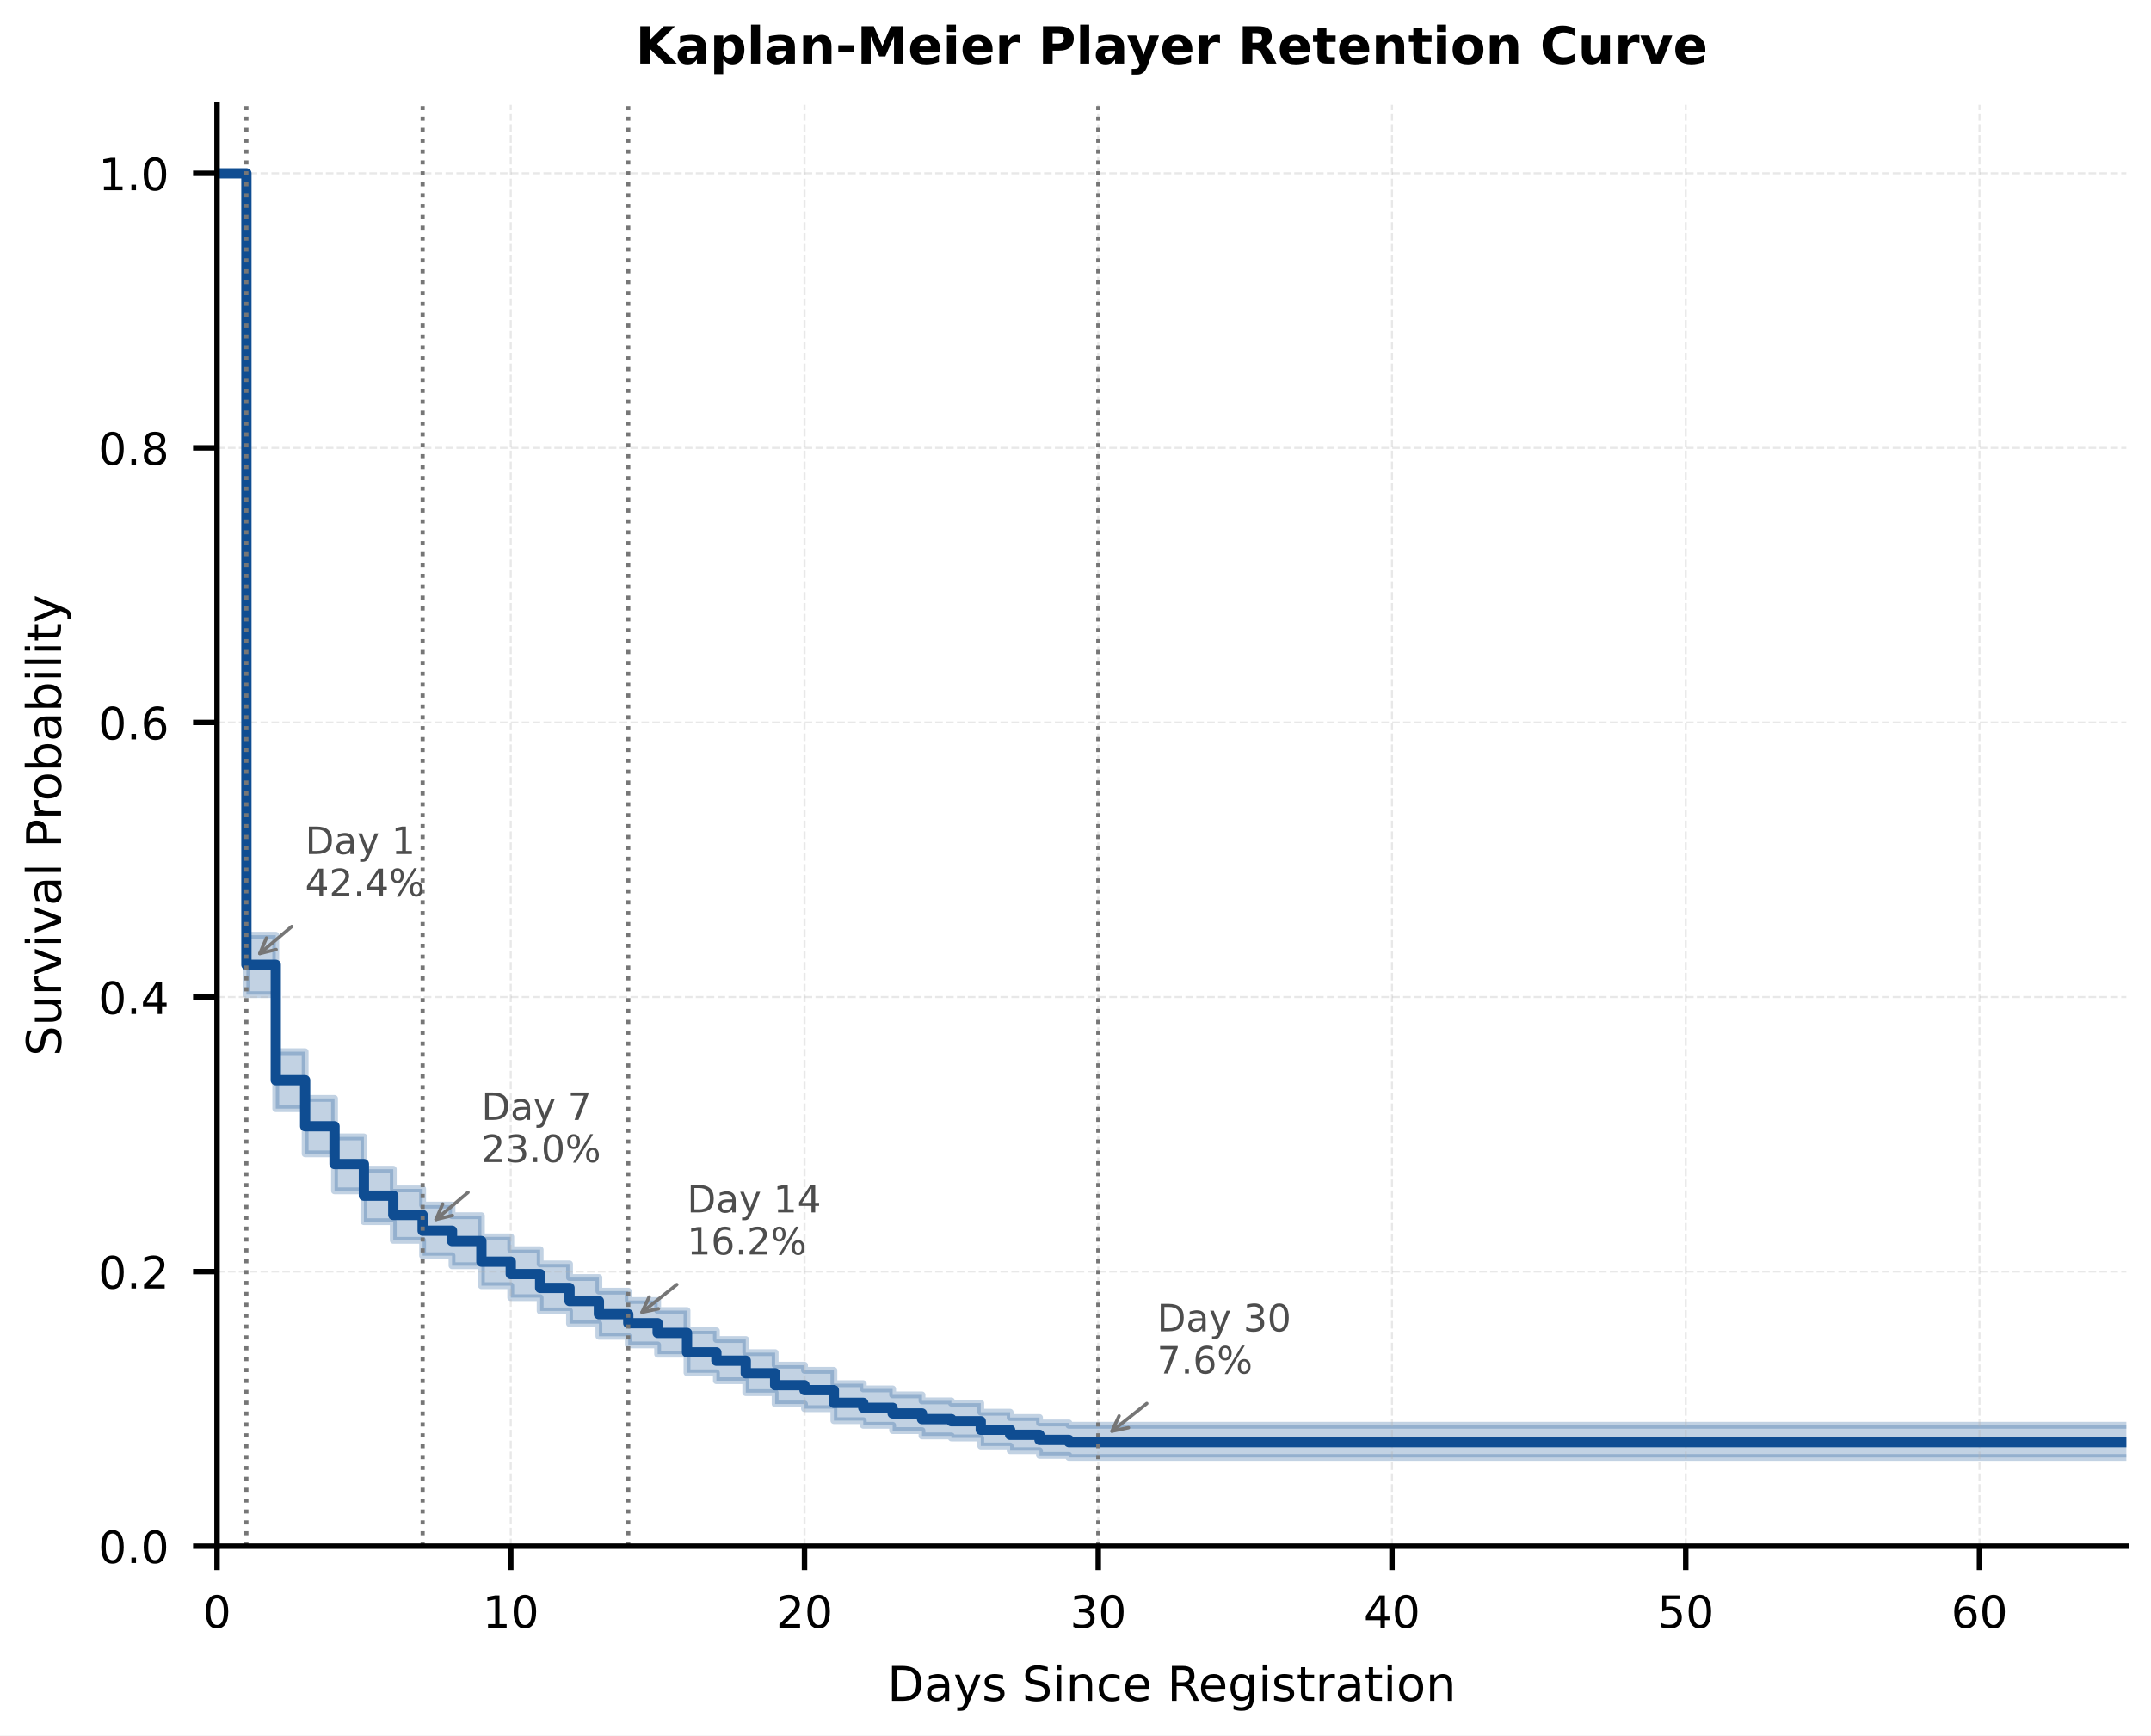
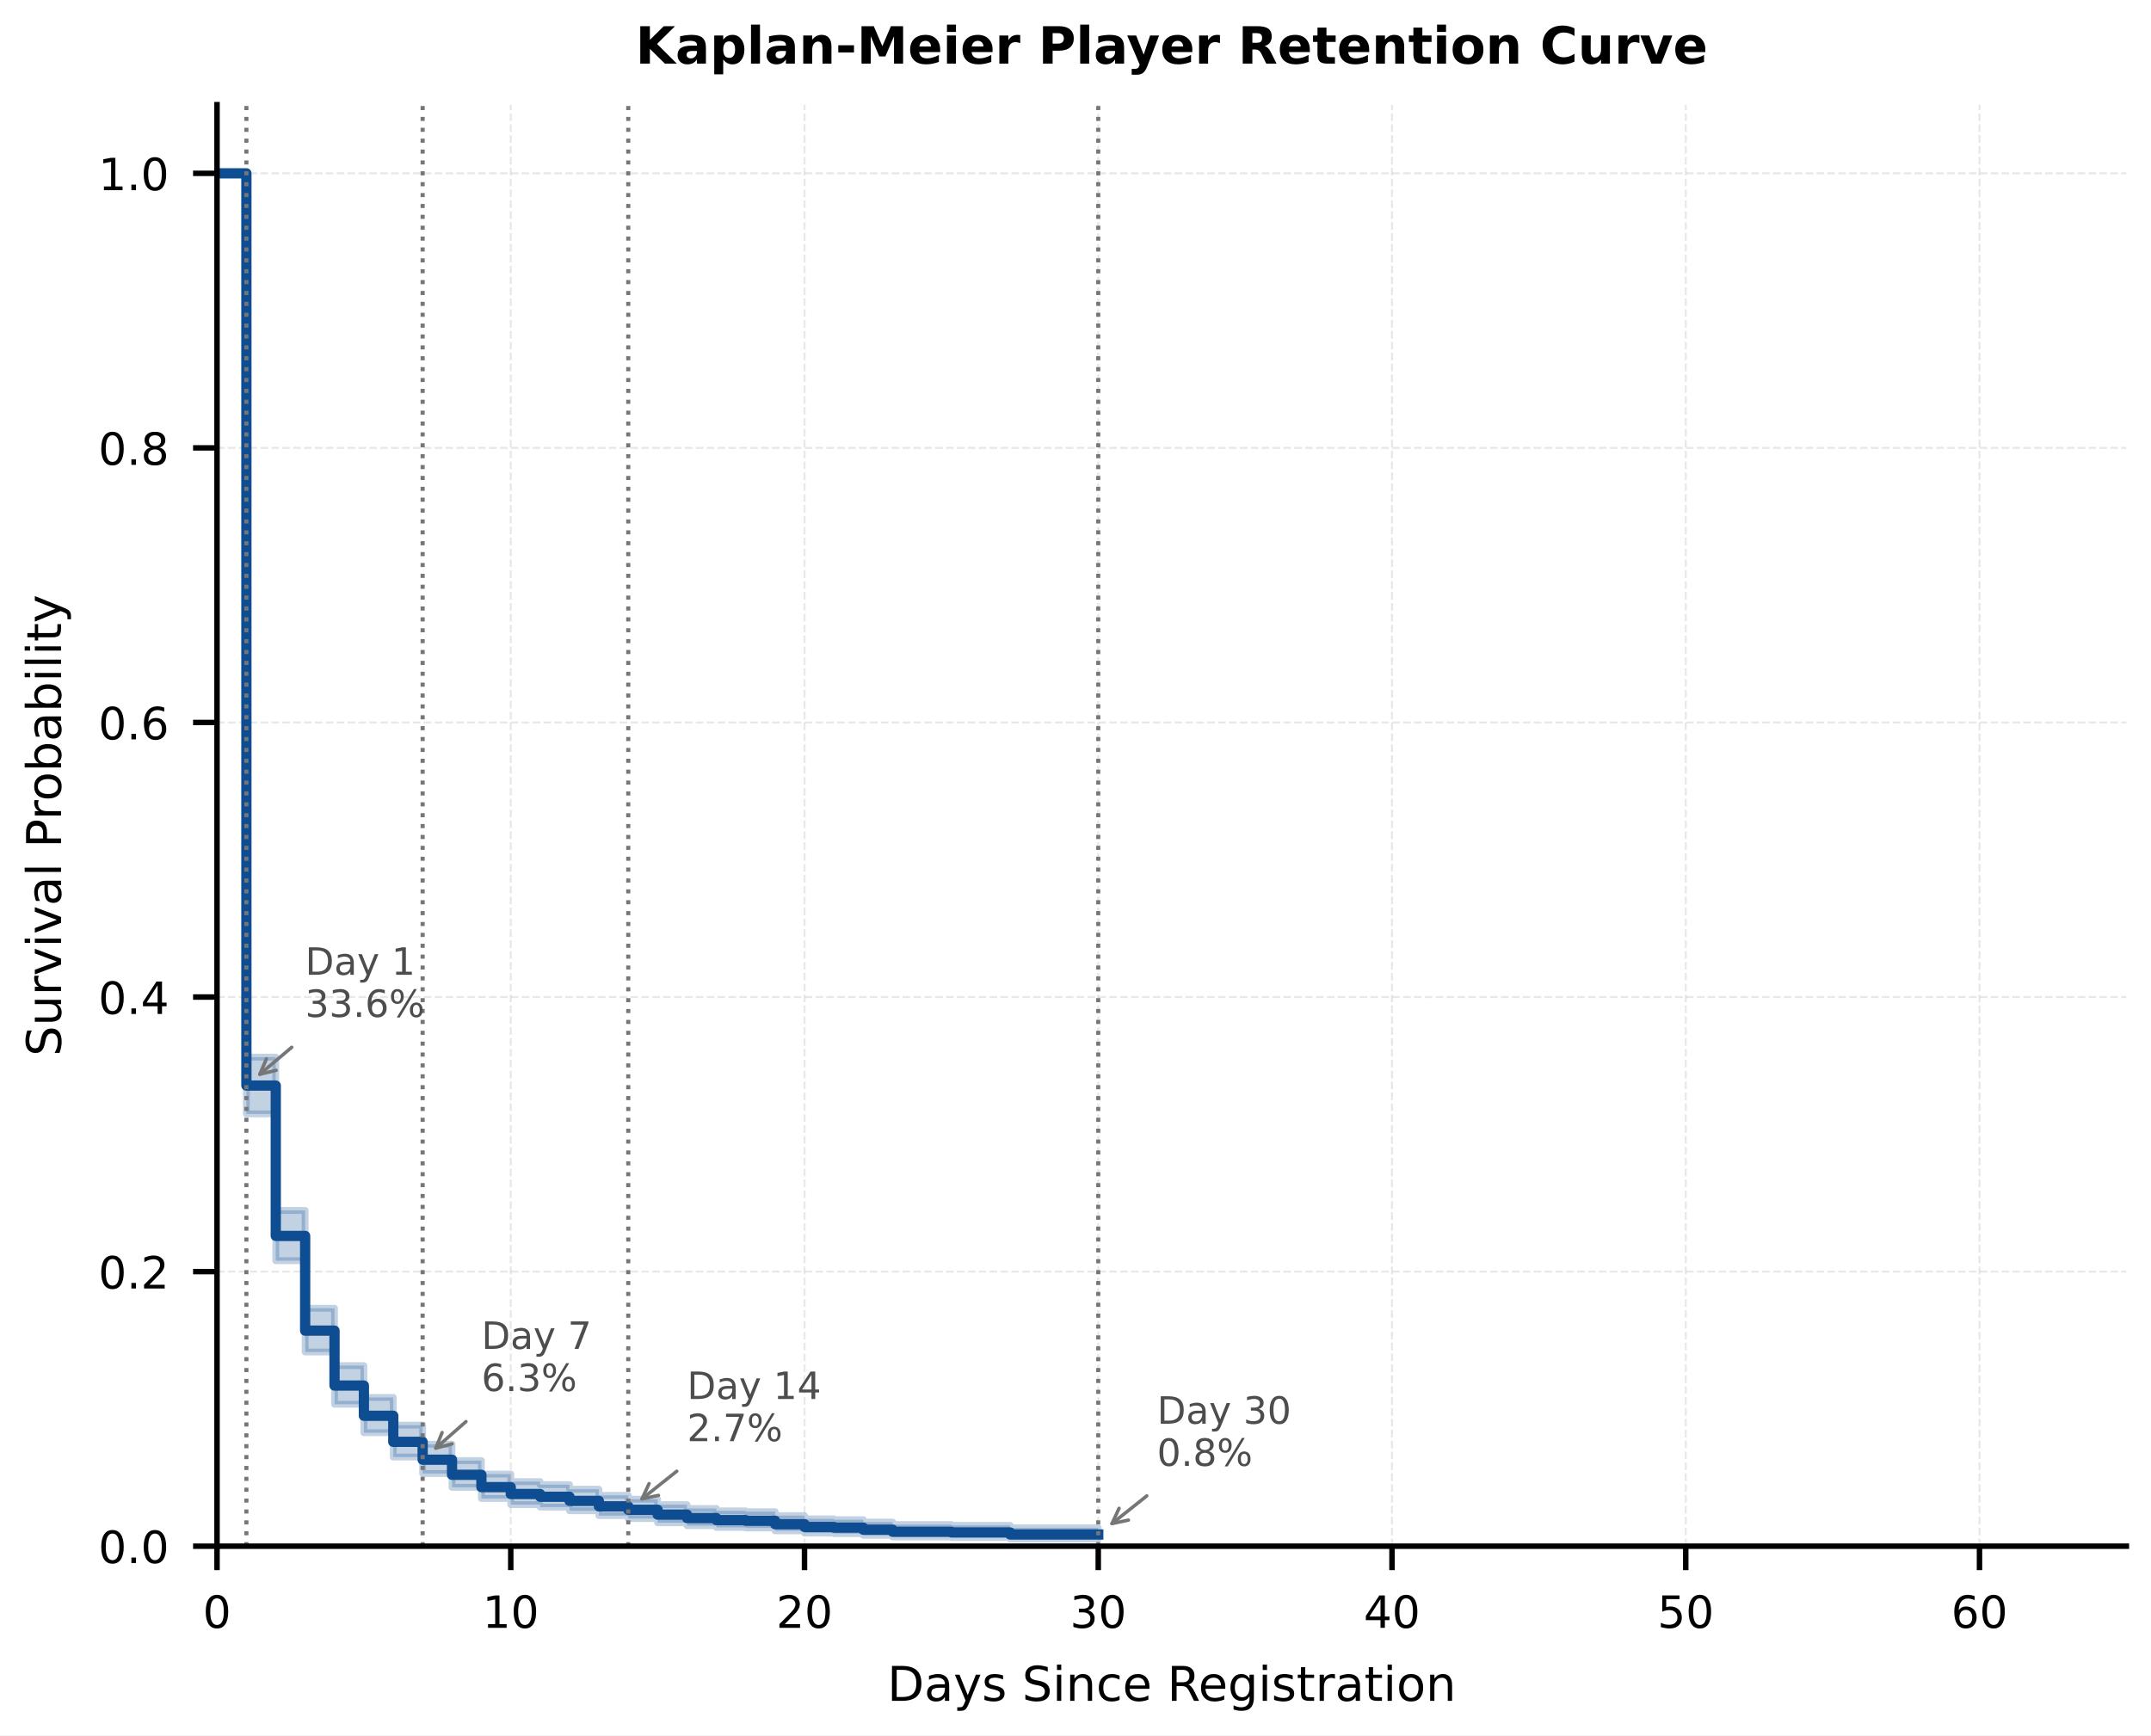
<svg xmlns="http://www.w3.org/2000/svg" xmlns:xlink="http://www.w3.org/1999/xlink" width="314.312pt" height="253.636pt" viewBox="0 0 314.312 253.636" version="1.1">
  <defs>
    <style type="text/css">*{stroke-linejoin: round; stroke-linecap: butt}</style>
  </defs>
  <g id="figure_1">
    <g id="patch_1">
      <path d="M 0 253.636  L 314.312 253.636  L 314.312 0  L 0 0  z " style="fill: #ffffff" />
    </g>
    <g id="axes_1">
      <g id="patch_2">
        <path d="M 31.712 225.971  L 310.712 225.971  L 310.712 15.299  L 31.712 15.299  z " style="fill: #ffffff" />
      </g>
      <g id="FillBetweenPolyCollection_1">
-         <path d="M 31.712 25.331  L 31.712 25.331  L 36.004 25.331  L 36.004 145.361  L 40.296 145.361  L 40.296 162.026  L 44.589 162.026  L 44.589 168.632  L 48.881 168.632  L 48.881 174.036  L 53.173 174.036  L 53.173 178.542  L 57.466 178.542  L 57.466 181.277  L 61.758 181.277  L 61.758 183.52  L 66.05 183.52  L 66.05 184.981  L 70.342 184.981  L 70.342 187.897  L 74.635 187.897  L 74.635 189.647  L 78.927 189.647  L 78.927 191.594  L 83.219 191.594  L 83.219 193.445  L 87.512 193.445  L 87.512 195.293  L 91.804 195.293  L 91.804 196.555  L 96.096 196.555  L 96.096 197.911  L 100.389 197.911  L 100.389 200.627  L 104.681 200.627  L 104.681 201.787  L 108.973 201.787  L 108.973 203.531  L 113.266 203.531  L 113.266 205.188  L 117.558 205.188  L 117.558 205.871  L 121.85 205.871  L 121.85 207.625  L 126.142 207.625  L 126.142 208.305  L 130.435 208.305  L 130.435 209.081  L 134.727 209.081  L 134.727 209.86  L 139.019 209.86  L 139.019 210.152  L 143.312 210.152  L 143.312 211.323  L 147.604 211.323  L 147.604 212.009  L 151.896 212.009  L 151.896 212.703  L 156.189 212.703  L 156.189 213  L 160.481 213  L 160.481 213  L 164.773 213  L 164.773 213  L 169.066 213  L 169.066 213  L 173.358 213  L 173.358 213  L 177.65 213  L 177.65 213  L 181.942 213  L 181.942 213  L 186.235 213  L 186.235 213  L 194.819 213  L 194.819 213  L 199.112 213  L 199.112 213  L 203.404 213  L 203.404 213  L 207.696 213  L 207.696 213  L 211.989 213  L 211.989 213  L 216.281 213  L 216.281 213  L 220.573 213  L 220.573 213  L 224.866 213  L 224.866 213  L 229.158 213  L 229.158 213  L 233.45 213  L 233.45 213  L 237.742 213  L 237.742 213  L 242.035 213  L 242.035 213  L 246.327 213  L 246.327 213  L 254.912 213  L 254.912 213  L 259.204 213  L 259.204 213  L 263.496 213  L 263.496 213  L 267.789 213  L 267.789 213  L 272.081 213  L 272.081 213  L 276.373 213  L 276.373 213  L 280.666 213  L 280.666 213  L 284.958 213  L 284.958 213  L 289.25 213  L 289.25 213  L 293.542 213  L 293.542 213  L 297.835 213  L 297.835 213  L 302.127 213  L 302.127 213  L 306.419 213  L 306.419 213  L 310.712 213  L 310.712 213  L 315.004 213  L 315.004 213  L 319.296 213  L 319.296 213  L 323.589 213  L 323.589 213  L 332.173 213  L 332.173 213  L 340.758 213  L 340.758 213  L 353.635 213  L 353.635 213  L 362.219 213  L 362.219 213  L 370.804 213  L 370.804 213  L 375.096 213  L 375.096 213  L 379.389 213  L 379.389 213  L 383.681 213  L 383.681 213  L 387.973 213  L 387.973 213  L 409.435 213  L 409.435 213  L 413.727 213  L 413.727 213  L 418.019 213  L 418.019 213  L 418.019 208.301  L 418.019 208.301  L 418.019 208.301  L 413.727 208.301  L 413.727 208.301  L 409.435 208.301  L 409.435 208.301  L 387.973 208.301  L 387.973 208.301  L 383.681 208.301  L 383.681 208.301  L 379.389 208.301  L 379.389 208.301  L 375.096 208.301  L 375.096 208.301  L 370.804 208.301  L 370.804 208.301  L 362.219 208.301  L 362.219 208.301  L 353.635 208.301  L 353.635 208.301  L 340.758 208.301  L 340.758 208.301  L 332.173 208.301  L 332.173 208.301  L 323.589 208.301  L 323.589 208.301  L 319.296 208.301  L 319.296 208.301  L 315.004 208.301  L 315.004 208.301  L 310.712 208.301  L 310.712 208.301  L 306.419 208.301  L 306.419 208.301  L 302.127 208.301  L 302.127 208.301  L 297.835 208.301  L 297.835 208.301  L 293.542 208.301  L 293.542 208.301  L 289.25 208.301  L 289.25 208.301  L 284.958 208.301  L 284.958 208.301  L 280.666 208.301  L 280.666 208.301  L 276.373 208.301  L 276.373 208.301  L 272.081 208.301  L 272.081 208.301  L 267.789 208.301  L 267.789 208.301  L 263.496 208.301  L 263.496 208.301  L 259.204 208.301  L 259.204 208.301  L 254.912 208.301  L 254.912 208.301  L 246.327 208.301  L 246.327 208.301  L 242.035 208.301  L 242.035 208.301  L 237.742 208.301  L 237.742 208.301  L 233.45 208.301  L 233.45 208.301  L 229.158 208.301  L 229.158 208.301  L 224.866 208.301  L 224.866 208.301  L 220.573 208.301  L 220.573 208.301  L 216.281 208.301  L 216.281 208.301  L 211.989 208.301  L 211.989 208.301  L 207.696 208.301  L 207.696 208.301  L 203.404 208.301  L 203.404 208.301  L 199.112 208.301  L 199.112 208.301  L 194.819 208.301  L 194.819 208.301  L 186.235 208.301  L 186.235 208.301  L 181.942 208.301  L 181.942 208.301  L 177.65 208.301  L 177.65 208.301  L 173.358 208.301  L 173.358 208.301  L 169.066 208.301  L 169.066 208.301  L 164.773 208.301  L 164.773 208.301  L 160.481 208.301  L 160.481 208.301  L 156.189 208.301  L 156.189 207.961  L 151.896 207.961  L 151.896 207.17  L 147.604 207.17  L 147.604 206.39  L 143.312 206.39  L 143.312 205.063  L 139.019 205.063  L 139.019 204.734  L 134.727 204.734  L 134.727 203.857  L 130.435 203.857  L 130.435 202.985  L 126.142 202.985  L 126.142 202.224  L 121.85 202.224  L 121.85 200.271  L 117.558 200.271  L 117.558 199.513  L 113.266 199.513  L 113.266 197.683  L 108.973 197.683  L 108.973 195.766  L 104.681 195.766  L 104.681 194.494  L 100.389 194.494  L 100.389 191.535  L 96.096 191.535  L 96.096 190.064  L 91.804 190.064  L 91.804 188.699  L 87.512 188.699  L 87.512 186.708  L 83.219 186.708  L 83.219 184.721  L 78.927 184.721  L 78.927 182.638  L 74.635 182.638  L 74.635 180.77  L 70.342 180.77  L 70.342 177.671  L 66.05 177.671  L 66.05 176.124  L 61.758 176.124  L 61.758 173.755  L 57.466 173.755  L 57.466 170.876  L 53.173 170.876  L 53.173 166.157  L 48.881 166.157  L 48.881 160.532  L 44.589 160.532  L 44.589 153.702  L 40.296 153.702  L 40.296 136.675  L 36.004 136.675  L 36.004 25.331  L 31.712 25.331  z " clip-path="url(#p478eb7faa4)" style="fill: #0f4d92; fill-opacity: 0.25; stroke: #0f4d92; stroke-opacity: 0.25" />
+         <defs>
+           <path id="m03397ed408" d="M 31.712 -228.305  L 31.712 -228.305  L 36.004 -228.305  L 36.004 -90.842  L 40.296 -90.842  L 40.296 -69.384  L 44.589 -69.384  L 44.589 -56.043  L 48.881 -56.043  L 48.881 -48.406  L 53.173 -48.406  L 53.173 -44.249  L 57.466 -44.249  L 57.466 -40.693  L 61.758 -40.693  L 61.758 -38.284  L 66.05 -38.284  L 66.05 -36.266  L 70.342 -36.266  L 70.342 -34.633  L 74.635 -34.633  L 74.635 -33.735  L 78.927 -33.735  L 78.927 -33.377  L 83.219 -33.377  L 83.219 -32.844  L 87.512 -32.844  L 87.512 -32.139  L 91.804 -32.139  L 91.804 -31.702  L 96.096 -31.702  L 96.096 -31.095  L 100.389 -31.095  L 100.389 -30.667  L 104.681 -30.667  L 104.681 -30.412  L 108.973 -30.412  L 108.973 -30.328  L 113.266 -30.328  L 113.266 -29.909  L 117.558 -29.909  L 117.558 -29.579  L 121.85 -29.579  L 121.85 -29.497  L 126.142 -29.497  L 126.142 -29.254  L 130.435 -29.254  L 130.435 -29.014  L 139.019 -29.014  L 139.019 -28.935  L 147.604 -28.935  L 147.604 -28.702  L 160.481 -28.702  L 160.481 -28.702  L 160.481 -30.342  L 160.481 -30.342  L 160.481 -30.342  L 147.604 -30.342  L 147.604 -30.707  L 139.019 -30.707  L 139.019 -30.828  L 130.435 -30.828  L 130.435 -31.187  L 126.142 -31.187  L 126.142 -31.543  L 121.85 -31.543  L 121.85 -31.661  L 117.558 -31.661  L 117.558 -32.13  L 113.266 -32.13  L 113.266 -32.71  L 108.973 -32.71  L 108.973 -32.825  L 104.681 -32.825  L 104.681 -33.17  L 100.389 -33.17  L 100.389 -33.741  L 96.096 -33.741  L 96.096 -34.535  L 91.804 -34.535  L 91.804 -35.097  L 87.512 -35.097  L 87.512 -35.992  L 83.219 -35.992  L 83.219 -36.659  L 78.927 -36.659  L 78.927 -37.102  L 74.635 -37.102  L 74.635 -38.204  L 70.342 -38.204  L 70.342 -40.173  L 66.05 -40.173  L 66.05 -42.558  L 61.758 -42.558  L 61.758 -45.353  L 57.466 -45.353  L 57.466 -49.404  L 53.173 -49.404  L 53.173 -54.056  L 48.881 -54.056  L 48.881 -62.438  L 44.589 -62.438  L 44.589 -76.734  L 40.296 -76.734  L 40.296 -99.141  L 36.004 -99.141  L 36.004 -228.305  L 31.712 -228.305  z " style="stroke: #0f4d92; stroke-opacity: 0.25" />
+         </defs>
+         <g clip-path="url(#p567c8b2970)">
+           <use xlink:href="#m03397ed408" x="0" y="253.636" style="fill: #0f4d92; fill-opacity: 0.25; stroke: #0f4d92; stroke-opacity: 0.25" />
+         </g>
      </g>
      <g id="matplotlib.axis_1">
        <g id="xtick_1">
          <g id="line2d_1">
-             <path d="M 31.712 225.971  L 31.712 15.299  " clip-path="url(#p478eb7faa4)" style="fill: none; stroke-dasharray: 1.11,0.48; stroke-dashoffset: 0; stroke: #b0b0b0; stroke-opacity: 0.3; stroke-width: 0.3" />
+             <path d="M 31.712 225.971  L 31.712 15.299  " clip-path="url(#p567c8b2970)" style="fill: none; stroke-dasharray: 1.11,0.48; stroke-dashoffset: 0; stroke: #b0b0b0; stroke-opacity: 0.3; stroke-width: 0.3" />
          </g>
          <g id="line2d_2">
            <defs>
-               <path id="me73dbfdead" d="M 0 0  L 0 3.5  " style="stroke: #000000; stroke-width: 0.8" />
+               <path id="m02f25d358c" d="M 0 0  L 0 3.5  " style="stroke: #000000; stroke-width: 0.8" />
            </defs>
            <g>
-               <use xlink:href="#me73dbfdead" x="31.712" y="225.971" style="stroke: #000000; stroke-width: 0.8" />
+               <use xlink:href="#m02f25d358c" x="31.712" y="225.971" style="stroke: #000000; stroke-width: 0.8" />
            </g>
          </g>
          <g id="text_1">
            <text style="font-size: 6.5px; font-family: 'DejaVu Sans', 'Arial', 'Helvetica', sans-serif; text-anchor: middle" x="31.712" y="237.91" transform="rotate(-0 31.71172 237.9098)">0</text>
          </g>
        </g>
        <g id="xtick_2">
          <g id="line2d_3">
-             <path d="M 74.635 225.971  L 74.635 15.299  " clip-path="url(#p478eb7faa4)" style="fill: none; stroke-dasharray: 1.11,0.48; stroke-dashoffset: 0; stroke: #b0b0b0; stroke-opacity: 0.3; stroke-width: 0.3" />
+             <path d="M 74.635 225.971  L 74.635 15.299  " clip-path="url(#p567c8b2970)" style="fill: none; stroke-dasharray: 1.11,0.48; stroke-dashoffset: 0; stroke: #b0b0b0; stroke-opacity: 0.3; stroke-width: 0.3" />
          </g>
          <g id="line2d_4">
            <g>
-               <use xlink:href="#me73dbfdead" x="74.635" y="225.971" style="stroke: #000000; stroke-width: 0.8" />
+               <use xlink:href="#m02f25d358c" x="74.635" y="225.971" style="stroke: #000000; stroke-width: 0.8" />
            </g>
          </g>
          <g id="text_2">
            <text style="font-size: 6.5px; font-family: 'DejaVu Sans', 'Arial', 'Helvetica', sans-serif; text-anchor: middle" x="74.635" y="237.91" transform="rotate(-0 74.6348 237.9098)">10</text>
          </g>
        </g>
        <g id="xtick_3">
          <g id="line2d_5">
-             <path d="M 117.558 225.971  L 117.558 15.299  " clip-path="url(#p478eb7faa4)" style="fill: none; stroke-dasharray: 1.11,0.48; stroke-dashoffset: 0; stroke: #b0b0b0; stroke-opacity: 0.3; stroke-width: 0.3" />
+             <path d="M 117.558 225.971  L 117.558 15.299  " clip-path="url(#p567c8b2970)" style="fill: none; stroke-dasharray: 1.11,0.48; stroke-dashoffset: 0; stroke: #b0b0b0; stroke-opacity: 0.3; stroke-width: 0.3" />
          </g>
          <g id="line2d_6">
            <g>
-               <use xlink:href="#me73dbfdead" x="117.558" y="225.971" style="stroke: #000000; stroke-width: 0.8" />
+               <use xlink:href="#m02f25d358c" x="117.558" y="225.971" style="stroke: #000000; stroke-width: 0.8" />
            </g>
          </g>
          <g id="text_3">
            <text style="font-size: 6.5px; font-family: 'DejaVu Sans', 'Arial', 'Helvetica', sans-serif; text-anchor: middle" x="117.558" y="237.91" transform="rotate(-0 117.5579 237.9098)">20</text>
          </g>
        </g>
        <g id="xtick_4">
          <g id="line2d_7">
-             <path d="M 160.481 225.971  L 160.481 15.299  " clip-path="url(#p478eb7faa4)" style="fill: none; stroke-dasharray: 1.11,0.48; stroke-dashoffset: 0; stroke: #b0b0b0; stroke-opacity: 0.3; stroke-width: 0.3" />
+             <path d="M 160.481 225.971  L 160.481 15.299  " clip-path="url(#p567c8b2970)" style="fill: none; stroke-dasharray: 1.11,0.48; stroke-dashoffset: 0; stroke: #b0b0b0; stroke-opacity: 0.3; stroke-width: 0.3" />
          </g>
          <g id="line2d_8">
            <g>
-               <use xlink:href="#me73dbfdead" x="160.481" y="225.971" style="stroke: #000000; stroke-width: 0.8" />
+               <use xlink:href="#m02f25d358c" x="160.481" y="225.971" style="stroke: #000000; stroke-width: 0.8" />
            </g>
          </g>
          <g id="text_4">
            <text style="font-size: 6.5px; font-family: 'DejaVu Sans', 'Arial', 'Helvetica', sans-serif; text-anchor: middle" x="160.481" y="237.91" transform="rotate(-0 160.481 237.9098)">30</text>
          </g>
        </g>
        <g id="xtick_5">
          <g id="line2d_9">
-             <path d="M 203.404 225.971  L 203.404 15.299  " clip-path="url(#p478eb7faa4)" style="fill: none; stroke-dasharray: 1.11,0.48; stroke-dashoffset: 0; stroke: #b0b0b0; stroke-opacity: 0.3; stroke-width: 0.3" />
+             <path d="M 203.404 225.971  L 203.404 15.299  " clip-path="url(#p567c8b2970)" style="fill: none; stroke-dasharray: 1.11,0.48; stroke-dashoffset: 0; stroke: #b0b0b0; stroke-opacity: 0.3; stroke-width: 0.3" />
          </g>
          <g id="line2d_10">
            <g>
-               <use xlink:href="#me73dbfdead" x="203.404" y="225.971" style="stroke: #000000; stroke-width: 0.8" />
+               <use xlink:href="#m02f25d358c" x="203.404" y="225.971" style="stroke: #000000; stroke-width: 0.8" />
            </g>
          </g>
          <g id="text_5">
            <text style="font-size: 6.5px; font-family: 'DejaVu Sans', 'Arial', 'Helvetica', sans-serif; text-anchor: middle" x="203.404" y="237.91" transform="rotate(-0 203.404 237.9098)">40</text>
          </g>
        </g>
        <g id="xtick_6">
          <g id="line2d_11">
-             <path d="M 246.327 225.971  L 246.327 15.299  " clip-path="url(#p478eb7faa4)" style="fill: none; stroke-dasharray: 1.11,0.48; stroke-dashoffset: 0; stroke: #b0b0b0; stroke-opacity: 0.3; stroke-width: 0.3" />
+             <path d="M 246.327 225.971  L 246.327 15.299  " clip-path="url(#p567c8b2970)" style="fill: none; stroke-dasharray: 1.11,0.48; stroke-dashoffset: 0; stroke: #b0b0b0; stroke-opacity: 0.3; stroke-width: 0.3" />
          </g>
          <g id="line2d_12">
            <g>
-               <use xlink:href="#me73dbfdead" x="246.327" y="225.971" style="stroke: #000000; stroke-width: 0.8" />
+               <use xlink:href="#m02f25d358c" x="246.327" y="225.971" style="stroke: #000000; stroke-width: 0.8" />
            </g>
          </g>
          <g id="text_6">
            <text style="font-size: 6.5px; font-family: 'DejaVu Sans', 'Arial', 'Helvetica', sans-serif; text-anchor: middle" x="246.327" y="237.91" transform="rotate(-0 246.3271 237.9098)">50</text>
          </g>
        </g>
        <g id="xtick_7">
          <g id="line2d_13">
-             <path d="M 289.25 225.971  L 289.25 15.299  " clip-path="url(#p478eb7faa4)" style="fill: none; stroke-dasharray: 1.11,0.48; stroke-dashoffset: 0; stroke: #b0b0b0; stroke-opacity: 0.3; stroke-width: 0.3" />
+             <path d="M 289.25 225.971  L 289.25 15.299  " clip-path="url(#p567c8b2970)" style="fill: none; stroke-dasharray: 1.11,0.48; stroke-dashoffset: 0; stroke: #b0b0b0; stroke-opacity: 0.3; stroke-width: 0.3" />
          </g>
          <g id="line2d_14">
            <g>
-               <use xlink:href="#me73dbfdead" x="289.25" y="225.971" style="stroke: #000000; stroke-width: 0.8" />
+               <use xlink:href="#m02f25d358c" x="289.25" y="225.971" style="stroke: #000000; stroke-width: 0.8" />
            </g>
          </g>
          <g id="text_7">
            <text style="font-size: 6.5px; font-family: 'DejaVu Sans', 'Arial', 'Helvetica', sans-serif; text-anchor: middle" x="289.25" y="237.91" transform="rotate(-0 289.2502 237.9098)">60</text>
          </g>
        </g>
        <g id="text_8">
          <text style="font-size: 7px; font-family: 'DejaVu Sans', 'Arial', 'Helvetica', sans-serif; text-anchor: middle" x="171.212" y="248.581" transform="rotate(-0 171.2117 248.5805)">Days Since Registration</text>
        </g>
      </g>
      <g id="matplotlib.axis_2">
        <g id="ytick_1">
          <g id="line2d_15">
-             <path d="M 31.712 225.971  L 310.712 225.971  " clip-path="url(#p478eb7faa4)" style="fill: none; stroke-dasharray: 1.11,0.48; stroke-dashoffset: 0; stroke: #b0b0b0; stroke-opacity: 0.3; stroke-width: 0.3" />
+             <path d="M 31.712 225.971  L 310.712 225.971  " clip-path="url(#p567c8b2970)" style="fill: none; stroke-dasharray: 1.11,0.48; stroke-dashoffset: 0; stroke: #b0b0b0; stroke-opacity: 0.3; stroke-width: 0.3" />
          </g>
          <g id="line2d_16">
            <defs>
-               <path id="ma8eae749e2" d="M 0 0  L -3.5 0  " style="stroke: #000000; stroke-width: 0.8" />
+               <path id="md5a2e8349b" d="M 0 0  L -3.5 0  " style="stroke: #000000; stroke-width: 0.8" />
            </defs>
            <g>
-               <use xlink:href="#ma8eae749e2" x="31.712" y="225.971" style="stroke: #000000; stroke-width: 0.8" />
+               <use xlink:href="#md5a2e8349b" x="31.712" y="225.971" style="stroke: #000000; stroke-width: 0.8" />
            </g>
          </g>
          <g id="text_9">
            <text style="font-size: 6.5px; font-family: 'DejaVu Sans', 'Arial', 'Helvetica', sans-serif; text-anchor: end" x="24.712" y="228.44" transform="rotate(-0 24.71172 228.4403)">0.0</text>
          </g>
        </g>
        <g id="ytick_2">
          <g id="line2d_17">
-             <path d="M 31.712 185.843  L 310.712 185.843  " clip-path="url(#p478eb7faa4)" style="fill: none; stroke-dasharray: 1.11,0.48; stroke-dashoffset: 0; stroke: #b0b0b0; stroke-opacity: 0.3; stroke-width: 0.3" />
+             <path d="M 31.712 185.843  L 310.712 185.843  " clip-path="url(#p567c8b2970)" style="fill: none; stroke-dasharray: 1.11,0.48; stroke-dashoffset: 0; stroke: #b0b0b0; stroke-opacity: 0.3; stroke-width: 0.3" />
          </g>
          <g id="line2d_18">
            <g>
-               <use xlink:href="#ma8eae749e2" x="31.712" y="185.843" style="stroke: #000000; stroke-width: 0.8" />
+               <use xlink:href="#md5a2e8349b" x="31.712" y="185.843" style="stroke: #000000; stroke-width: 0.8" />
            </g>
          </g>
          <g id="text_10">
            <text style="font-size: 6.5px; font-family: 'DejaVu Sans', 'Arial', 'Helvetica', sans-serif; text-anchor: end" x="24.712" y="188.312" transform="rotate(-0 24.71172 188.3123)">0.2</text>
          </g>
        </g>
        <g id="ytick_3">
          <g id="line2d_19">
-             <path d="M 31.712 145.715  L 310.712 145.715  " clip-path="url(#p478eb7faa4)" style="fill: none; stroke-dasharray: 1.11,0.48; stroke-dashoffset: 0; stroke: #b0b0b0; stroke-opacity: 0.3; stroke-width: 0.3" />
+             <path d="M 31.712 145.715  L 310.712 145.715  " clip-path="url(#p567c8b2970)" style="fill: none; stroke-dasharray: 1.11,0.48; stroke-dashoffset: 0; stroke: #b0b0b0; stroke-opacity: 0.3; stroke-width: 0.3" />
          </g>
          <g id="line2d_20">
            <g>
-               <use xlink:href="#ma8eae749e2" x="31.712" y="145.715" style="stroke: #000000; stroke-width: 0.8" />
+               <use xlink:href="#md5a2e8349b" x="31.712" y="145.715" style="stroke: #000000; stroke-width: 0.8" />
            </g>
          </g>
          <g id="text_11">
            <text style="font-size: 6.5px; font-family: 'DejaVu Sans', 'Arial', 'Helvetica', sans-serif; text-anchor: end" x="24.712" y="148.184" transform="rotate(-0 24.71172 148.1843)">0.4</text>
          </g>
        </g>
        <g id="ytick_4">
          <g id="line2d_21">
-             <path d="M 31.712 105.587  L 310.712 105.587  " clip-path="url(#p478eb7faa4)" style="fill: none; stroke-dasharray: 1.11,0.48; stroke-dashoffset: 0; stroke: #b0b0b0; stroke-opacity: 0.3; stroke-width: 0.3" />
+             <path d="M 31.712 105.587  L 310.712 105.587  " clip-path="url(#p567c8b2970)" style="fill: none; stroke-dasharray: 1.11,0.48; stroke-dashoffset: 0; stroke: #b0b0b0; stroke-opacity: 0.3; stroke-width: 0.3" />
          </g>
          <g id="line2d_22">
            <g>
-               <use xlink:href="#ma8eae749e2" x="31.712" y="105.587" style="stroke: #000000; stroke-width: 0.8" />
+               <use xlink:href="#md5a2e8349b" x="31.712" y="105.587" style="stroke: #000000; stroke-width: 0.8" />
            </g>
          </g>
          <g id="text_12">
            <text style="font-size: 6.5px; font-family: 'DejaVu Sans', 'Arial', 'Helvetica', sans-serif; text-anchor: end" x="24.712" y="108.056" transform="rotate(-0 24.71172 108.0563)">0.6</text>
          </g>
        </g>
        <g id="ytick_5">
          <g id="line2d_23">
-             <path d="M 31.712 65.459  L 310.712 65.459  " clip-path="url(#p478eb7faa4)" style="fill: none; stroke-dasharray: 1.11,0.48; stroke-dashoffset: 0; stroke: #b0b0b0; stroke-opacity: 0.3; stroke-width: 0.3" />
+             <path d="M 31.712 65.459  L 310.712 65.459  " clip-path="url(#p567c8b2970)" style="fill: none; stroke-dasharray: 1.11,0.48; stroke-dashoffset: 0; stroke: #b0b0b0; stroke-opacity: 0.3; stroke-width: 0.3" />
          </g>
          <g id="line2d_24">
            <g>
-               <use xlink:href="#ma8eae749e2" x="31.712" y="65.459" style="stroke: #000000; stroke-width: 0.8" />
+               <use xlink:href="#md5a2e8349b" x="31.712" y="65.459" style="stroke: #000000; stroke-width: 0.8" />
            </g>
          </g>
          <g id="text_13">
            <text style="font-size: 6.5px; font-family: 'DejaVu Sans', 'Arial', 'Helvetica', sans-serif; text-anchor: end" x="24.712" y="67.928" transform="rotate(-0 24.71172 67.92832)">0.8</text>
          </g>
        </g>
        <g id="ytick_6">
          <g id="line2d_25">
-             <path d="M 31.712 25.331  L 310.712 25.331  " clip-path="url(#p478eb7faa4)" style="fill: none; stroke-dasharray: 1.11,0.48; stroke-dashoffset: 0; stroke: #b0b0b0; stroke-opacity: 0.3; stroke-width: 0.3" />
+             <path d="M 31.712 25.331  L 310.712 25.331  " clip-path="url(#p567c8b2970)" style="fill: none; stroke-dasharray: 1.11,0.48; stroke-dashoffset: 0; stroke: #b0b0b0; stroke-opacity: 0.3; stroke-width: 0.3" />
          </g>
          <g id="line2d_26">
            <g>
-               <use xlink:href="#ma8eae749e2" x="31.712" y="25.331" style="stroke: #000000; stroke-width: 0.8" />
+               <use xlink:href="#md5a2e8349b" x="31.712" y="25.331" style="stroke: #000000; stroke-width: 0.8" />
            </g>
          </g>
          <g id="text_14">
            <text style="font-size: 6.5px; font-family: 'DejaVu Sans', 'Arial', 'Helvetica', sans-serif; text-anchor: end" x="24.712" y="27.8" transform="rotate(-0 24.71172 27.80032)">1.0</text>
          </g>
        </g>
        <g id="text_15">
          <text style="font-size: 7px; font-family: 'DejaVu Sans', 'Arial', 'Helvetica', sans-serif; text-anchor: middle" x="8.919" y="120.635" transform="rotate(-90 8.918906 120.6348)">Survival Probability</text>
        </g>
      </g>
      <g id="line2d_27">
-         <path d="M 31.712 25.331  L 36.004 25.331  L 36.004 141  L 40.296 141  L 40.296 157.873  L 44.589 157.873  L 44.589 164.603  L 48.881 164.603  L 48.881 170.127  L 53.173 170.127  L 53.173 174.747  L 57.466 174.747  L 57.466 177.559  L 61.758 177.559  L 61.758 179.87  L 66.05 179.87  L 66.05 181.376  L 70.342 181.376  L 70.342 184.389  L 74.635 184.389  L 74.635 186.202  L 78.927 186.202  L 78.927 188.22  L 83.219 188.22  L 83.219 190.143  L 87.512 190.143  L 87.512 192.066  L 91.804 192.066  L 91.804 193.382  L 96.096 193.382  L 96.096 194.799  L 100.389 194.799  L 100.389 197.642  L 104.681 197.642  L 104.681 198.86  L 108.973 198.86  L 108.973 200.695  L 113.266 200.695  L 113.266 202.442  L 117.558 202.442  L 117.558 203.164  L 121.85 203.164  L 121.85 205.022  L 126.142 205.022  L 126.142 205.744  L 130.435 205.744  L 130.435 206.569  L 134.727 206.569  L 134.727 207.399  L 139.019 207.399  L 139.019 207.711  L 143.312 207.711  L 143.312 208.963  L 147.604 208.963  L 147.604 209.698  L 151.896 209.698  L 151.896 210.442  L 156.189 210.442  L 156.189 210.761  L 315.312 210.761  L 315.312 210.761  " clip-path="url(#p478eb7faa4)" style="fill: none; stroke: #0f4d92; stroke-width: 1.5; stroke-linecap: square" />
+         <path d="M 31.712 25.331  L 36.004 25.331  L 36.004 158.656  L 40.296 158.656  L 40.296 180.626  L 44.589 180.626  L 44.589 194.47  L 48.881 194.47  L 48.881 202.496  L 53.173 202.496  L 53.173 206.91  L 57.466 206.91  L 57.466 210.722  L 61.758 210.722  L 61.758 213.331  L 66.05 213.331  L 66.05 215.538  L 70.342 215.538  L 70.342 217.343  L 74.635 217.343  L 74.635 218.347  L 78.927 218.347  L 78.927 218.748  L 83.219 218.748  L 83.219 219.35  L 87.512 219.35  L 87.512 220.152  L 91.804 220.152  L 91.804 220.654  L 96.096 220.654  L 96.096 221.356  L 100.389 221.356  L 100.389 221.858  L 104.681 221.858  L 104.681 222.159  L 108.973 222.159  L 108.973 222.259  L 113.266 222.259  L 113.266 222.761  L 117.558 222.761  L 117.558 223.162  L 121.85 223.162  L 121.85 223.262  L 126.142 223.262  L 126.142 223.563  L 130.435 223.563  L 130.435 223.864  L 139.019 223.864  L 139.019 223.964  L 147.604 223.964  L 147.604 224.265  L 160.481 224.265  L 160.481 224.265  " clip-path="url(#p567c8b2970)" style="fill: none; stroke: #0f4d92; stroke-width: 1.5; stroke-linecap: square" />
      </g>
      <g id="line2d_28">
-         <path d="M 36.004 225.971  L 36.004 15.299  " clip-path="url(#p478eb7faa4)" style="fill: none; stroke-dasharray: 0.6,0.99; stroke-dashoffset: 0; stroke: #767676; stroke-width: 0.6" />
+         <path d="M 36.004 225.971  L 36.004 15.299  " clip-path="url(#p567c8b2970)" style="fill: none; stroke-dasharray: 0.6,0.99; stroke-dashoffset: 0; stroke: #767676; stroke-width: 0.6" />
      </g>
      <g id="line2d_29">
-         <path d="M 61.758 225.971  L 61.758 15.299  " clip-path="url(#p478eb7faa4)" style="fill: none; stroke-dasharray: 0.6,0.99; stroke-dashoffset: 0; stroke: #767676; stroke-width: 0.6" />
+         <path d="M 61.758 225.971  L 61.758 15.299  " clip-path="url(#p567c8b2970)" style="fill: none; stroke-dasharray: 0.6,0.99; stroke-dashoffset: 0; stroke: #767676; stroke-width: 0.6" />
      </g>
      <g id="line2d_30">
-         <path d="M 91.804 225.971  L 91.804 15.299  " clip-path="url(#p478eb7faa4)" style="fill: none; stroke-dasharray: 0.6,0.99; stroke-dashoffset: 0; stroke: #767676; stroke-width: 0.6" />
+         <path d="M 91.804 225.971  L 91.804 15.299  " clip-path="url(#p567c8b2970)" style="fill: none; stroke-dasharray: 0.6,0.99; stroke-dashoffset: 0; stroke: #767676; stroke-width: 0.6" />
      </g>
      <g id="line2d_31">
-         <path d="M 160.481 225.971  L 160.481 15.299  " clip-path="url(#p478eb7faa4)" style="fill: none; stroke-dasharray: 0.6,0.99; stroke-dashoffset: 0; stroke: #767676; stroke-width: 0.6" />
+         <path d="M 160.481 225.971  L 160.481 15.299  " clip-path="url(#p567c8b2970)" style="fill: none; stroke-dasharray: 0.6,0.99; stroke-dashoffset: 0; stroke: #767676; stroke-width: 0.6" />
      </g>
      <g id="patch_3">
        <path d="M 31.712 225.971  L 31.712 15.299  " style="fill: none; stroke: #000000; stroke-width: 0.8; stroke-linejoin: miter; stroke-linecap: square" />
      </g>
      <g id="patch_4">
        <path d="M 31.712 225.971  L 310.712 225.971  " style="fill: none; stroke: #000000; stroke-width: 0.8; stroke-linejoin: miter; stroke-linecap: square" />
      </g>
      <g id="patch_5">
-         <path d="M 42.632 135.402  Q 40.083 137.554 37.962 139.346  " style="fill: none; stroke: #767676; stroke-width: 0.5; stroke-linecap: round" />
-         <path d="M 40.352 138.767  L 37.962 139.346  L 38.933 137.086  " style="fill: none; stroke: #767676; stroke-width: 0.5; stroke-linecap: round" />
+         <path d="M 42.632 153.058  Q 40.083 155.211 37.962 157.003  " style="fill: none; stroke: #767676; stroke-width: 0.5; stroke-linecap: round" />
+         <path d="M 40.352 156.423  L 37.962 157.003  L 38.933 154.743  " style="fill: none; stroke: #767676; stroke-width: 0.5; stroke-linecap: round" />
      </g>
      <g id="text_16">
-         <text style="font-size: 5.5px; font-family: 'DejaVu Sans', 'Arial', 'Helvetica', sans-serif; fill: #4d4d4d" transform="translate(44.58864 124.809)">Day 1</text>
-         <text style="font-size: 5.5px; font-family: 'DejaVu Sans', 'Arial', 'Helvetica', sans-serif; fill: #4d4d4d" transform="translate(44.58864 130.9678)">42.4%</text>
+         <text style="font-size: 5.5px; font-family: 'DejaVu Sans', 'Arial', 'Helvetica', sans-serif; fill: #4d4d4d" transform="translate(44.58864 142.4653)">Day 1</text>
+         <text style="font-size: 5.5px; font-family: 'DejaVu Sans', 'Arial', 'Helvetica', sans-serif; fill: #4d4d4d" transform="translate(44.58864 148.6241)">33.6%</text>
      </g>
      <g id="patch_6">
-         <path d="M 68.386 174.272  Q 65.837 176.424 63.716 178.216  " style="fill: none; stroke: #767676; stroke-width: 0.5; stroke-linecap: round" />
-         <path d="M 66.106 177.637  L 63.716 178.216  L 64.687 175.956  " style="fill: none; stroke: #767676; stroke-width: 0.5; stroke-linecap: round" />
+         <path d="M 68.09 207.763  Q 65.674 209.887 63.677 211.643  " style="fill: none; stroke: #767676; stroke-width: 0.5; stroke-linecap: round" />
+         <path d="M 66.056 211.016  L 63.677 211.643  L 64.603 209.364  " style="fill: none; stroke: #767676; stroke-width: 0.5; stroke-linecap: round" />
      </g>
      <g id="text_17">
-         <text style="font-size: 5.5px; font-family: 'DejaVu Sans', 'Arial', 'Helvetica', sans-serif; fill: #4d4d4d" transform="translate(70.34249 163.6787)">Day 7</text>
-         <text style="font-size: 5.5px; font-family: 'DejaVu Sans', 'Arial', 'Helvetica', sans-serif; fill: #4d4d4d" transform="translate(70.34249 169.8375)">23.0%</text>
+         <text style="font-size: 5.5px; font-family: 'DejaVu Sans', 'Arial', 'Helvetica', sans-serif; fill: #4d4d4d" transform="translate(70.34249 197.1397)">Day 7</text>
+         <text style="font-size: 5.5px; font-family: 'DejaVu Sans', 'Arial', 'Helvetica', sans-serif; fill: #4d4d4d" transform="translate(70.34249 203.2985)">6.3%</text>
      </g>
      <g id="patch_7">
-         <path d="M 98.895 187.74  Q 96.134 189.937 93.81 191.786  " style="fill: none; stroke: #767676; stroke-width: 0.5; stroke-linecap: round" />
-         <path d="M 96.217 191.277  L 93.81 191.786  L 94.847 189.555  " style="fill: none; stroke: #767676; stroke-width: 0.5; stroke-linecap: round" />
+         <path d="M 98.895 215.012  Q 96.134 217.209 93.81 219.058  " style="fill: none; stroke: #767676; stroke-width: 0.5; stroke-linecap: round" />
+         <path d="M 96.217 218.549  L 93.81 219.058  L 94.847 216.827  " style="fill: none; stroke: #767676; stroke-width: 0.5; stroke-linecap: round" />
      </g>
      <g id="text_18">
-         <text style="font-size: 5.5px; font-family: 'DejaVu Sans', 'Arial', 'Helvetica', sans-serif; fill: #4d4d4d" transform="translate(100.3886 177.1911)">Day 14</text>
-         <text style="font-size: 5.5px; font-family: 'DejaVu Sans', 'Arial', 'Helvetica', sans-serif; fill: #4d4d4d" transform="translate(100.3886 183.3499)">16.2%</text>
+         <text style="font-size: 5.5px; font-family: 'DejaVu Sans', 'Arial', 'Helvetica', sans-serif; fill: #4d4d4d" transform="translate(100.3886 204.4631)">Day 14</text>
+         <text style="font-size: 5.5px; font-family: 'DejaVu Sans', 'Arial', 'Helvetica', sans-serif; fill: #4d4d4d" transform="translate(100.3886 210.6219)">2.7%</text>
      </g>
      <g id="patch_8">
-         <path d="M 167.572 205.12  Q 164.811 207.317 162.487 209.165  " style="fill: none; stroke: #767676; stroke-width: 0.5; stroke-linecap: round" />
-         <path d="M 164.893 208.657  L 162.487 209.165  L 163.524 206.935  " style="fill: none; stroke: #767676; stroke-width: 0.5; stroke-linecap: round" />
+         <path d="M 167.572 218.624  Q 164.811 220.821 162.487 222.669  " style="fill: none; stroke: #767676; stroke-width: 0.5; stroke-linecap: round" />
+         <path d="M 164.893 222.161  L 162.487 222.669  L 163.524 220.439  " style="fill: none; stroke: #767676; stroke-width: 0.5; stroke-linecap: round" />
      </g>
      <g id="text_19">
-         <text style="font-size: 5.5px; font-family: 'DejaVu Sans', 'Arial', 'Helvetica', sans-serif; fill: #4d4d4d" transform="translate(169.0656 194.5706)">Day 30</text>
-         <text style="font-size: 5.5px; font-family: 'DejaVu Sans', 'Arial', 'Helvetica', sans-serif; fill: #4d4d4d" transform="translate(169.0656 200.7294)">7.6%</text>
+         <text style="font-size: 5.5px; font-family: 'DejaVu Sans', 'Arial', 'Helvetica', sans-serif; fill: #4d4d4d" transform="translate(169.0656 208.0746)">Day 30</text>
+         <text style="font-size: 5.5px; font-family: 'DejaVu Sans', 'Arial', 'Helvetica', sans-serif; fill: #4d4d4d" transform="translate(169.0656 214.2334)">0.8%</text>
      </g>
      <g id="text_20">
        <text style="font-weight: 700; font-size: 7.5px; font-family: 'DejaVu Sans', 'Arial', 'Helvetica', sans-serif; text-anchor: middle" x="171.212" y="9.299" transform="rotate(-0 171.2117 9.298828)">Kaplan-Meier Player Retention Curve</text>
      </g>
    </g>
  </g>
  <defs>
-     <clipPath id="p478eb7faa4">
+     <clipPath id="p567c8b2970">
      <rect x="31.712" y="15.299" width="279" height="210.672" />
    </clipPath>
  </defs>
</svg>
